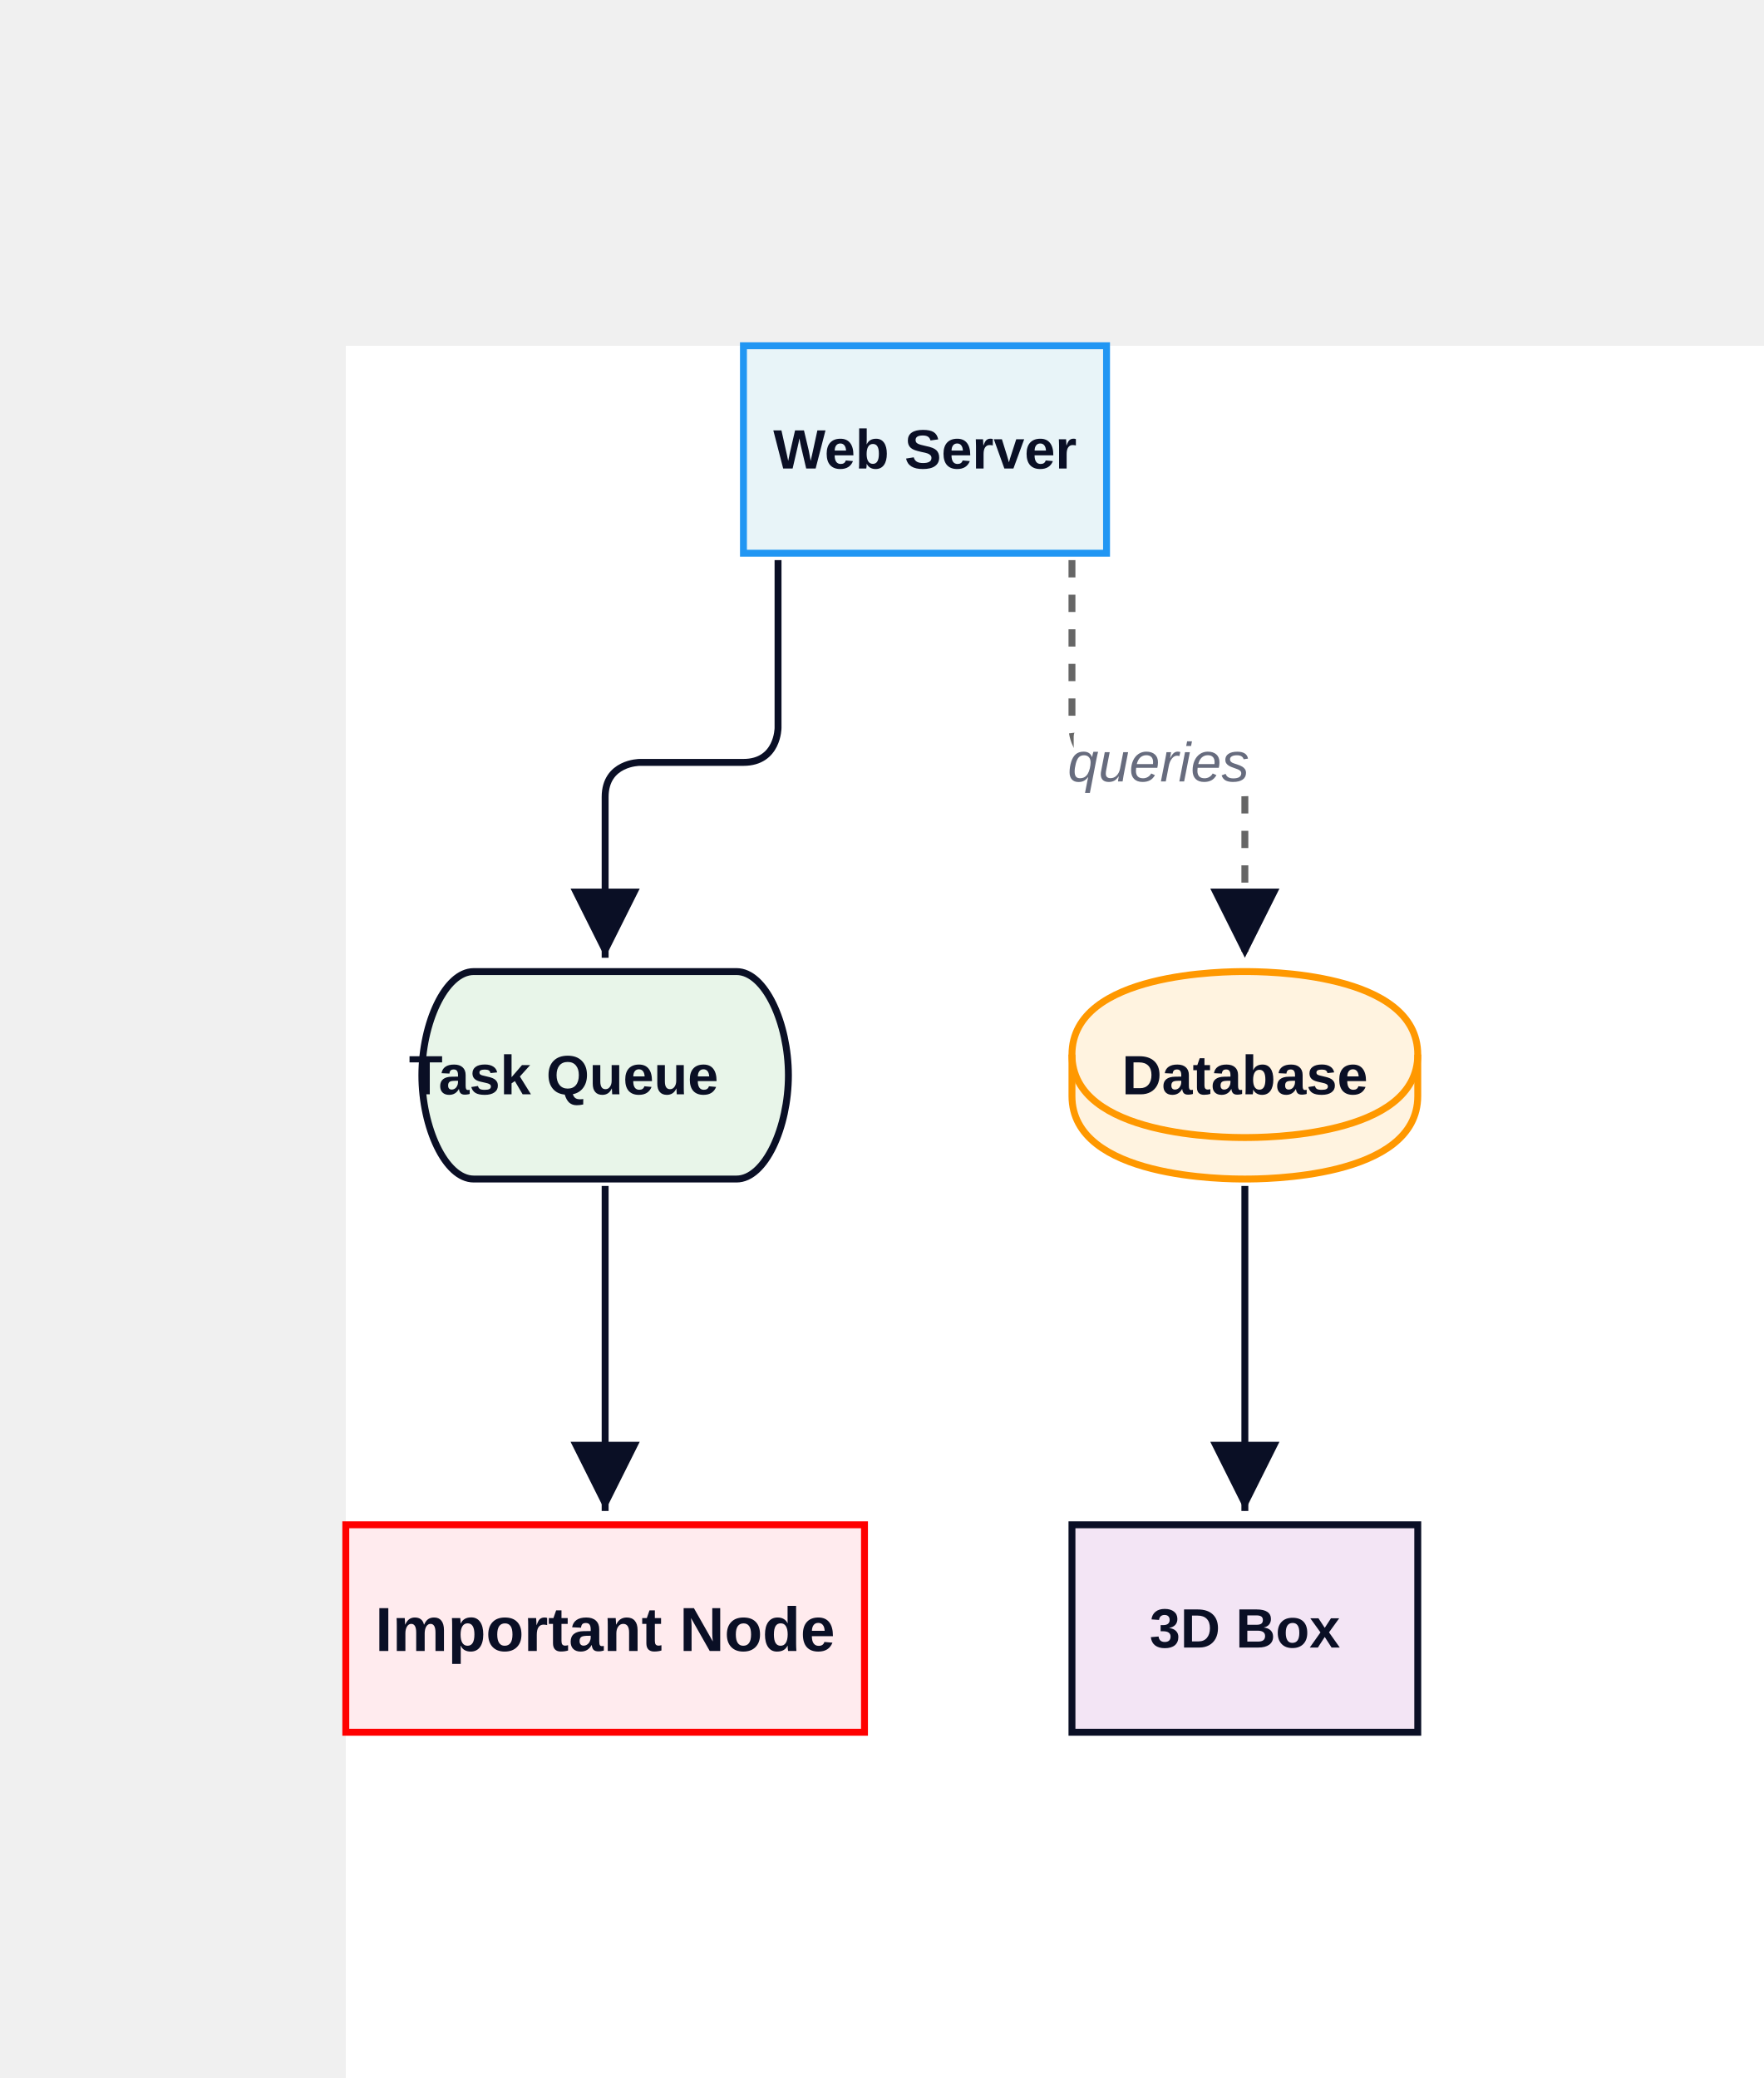
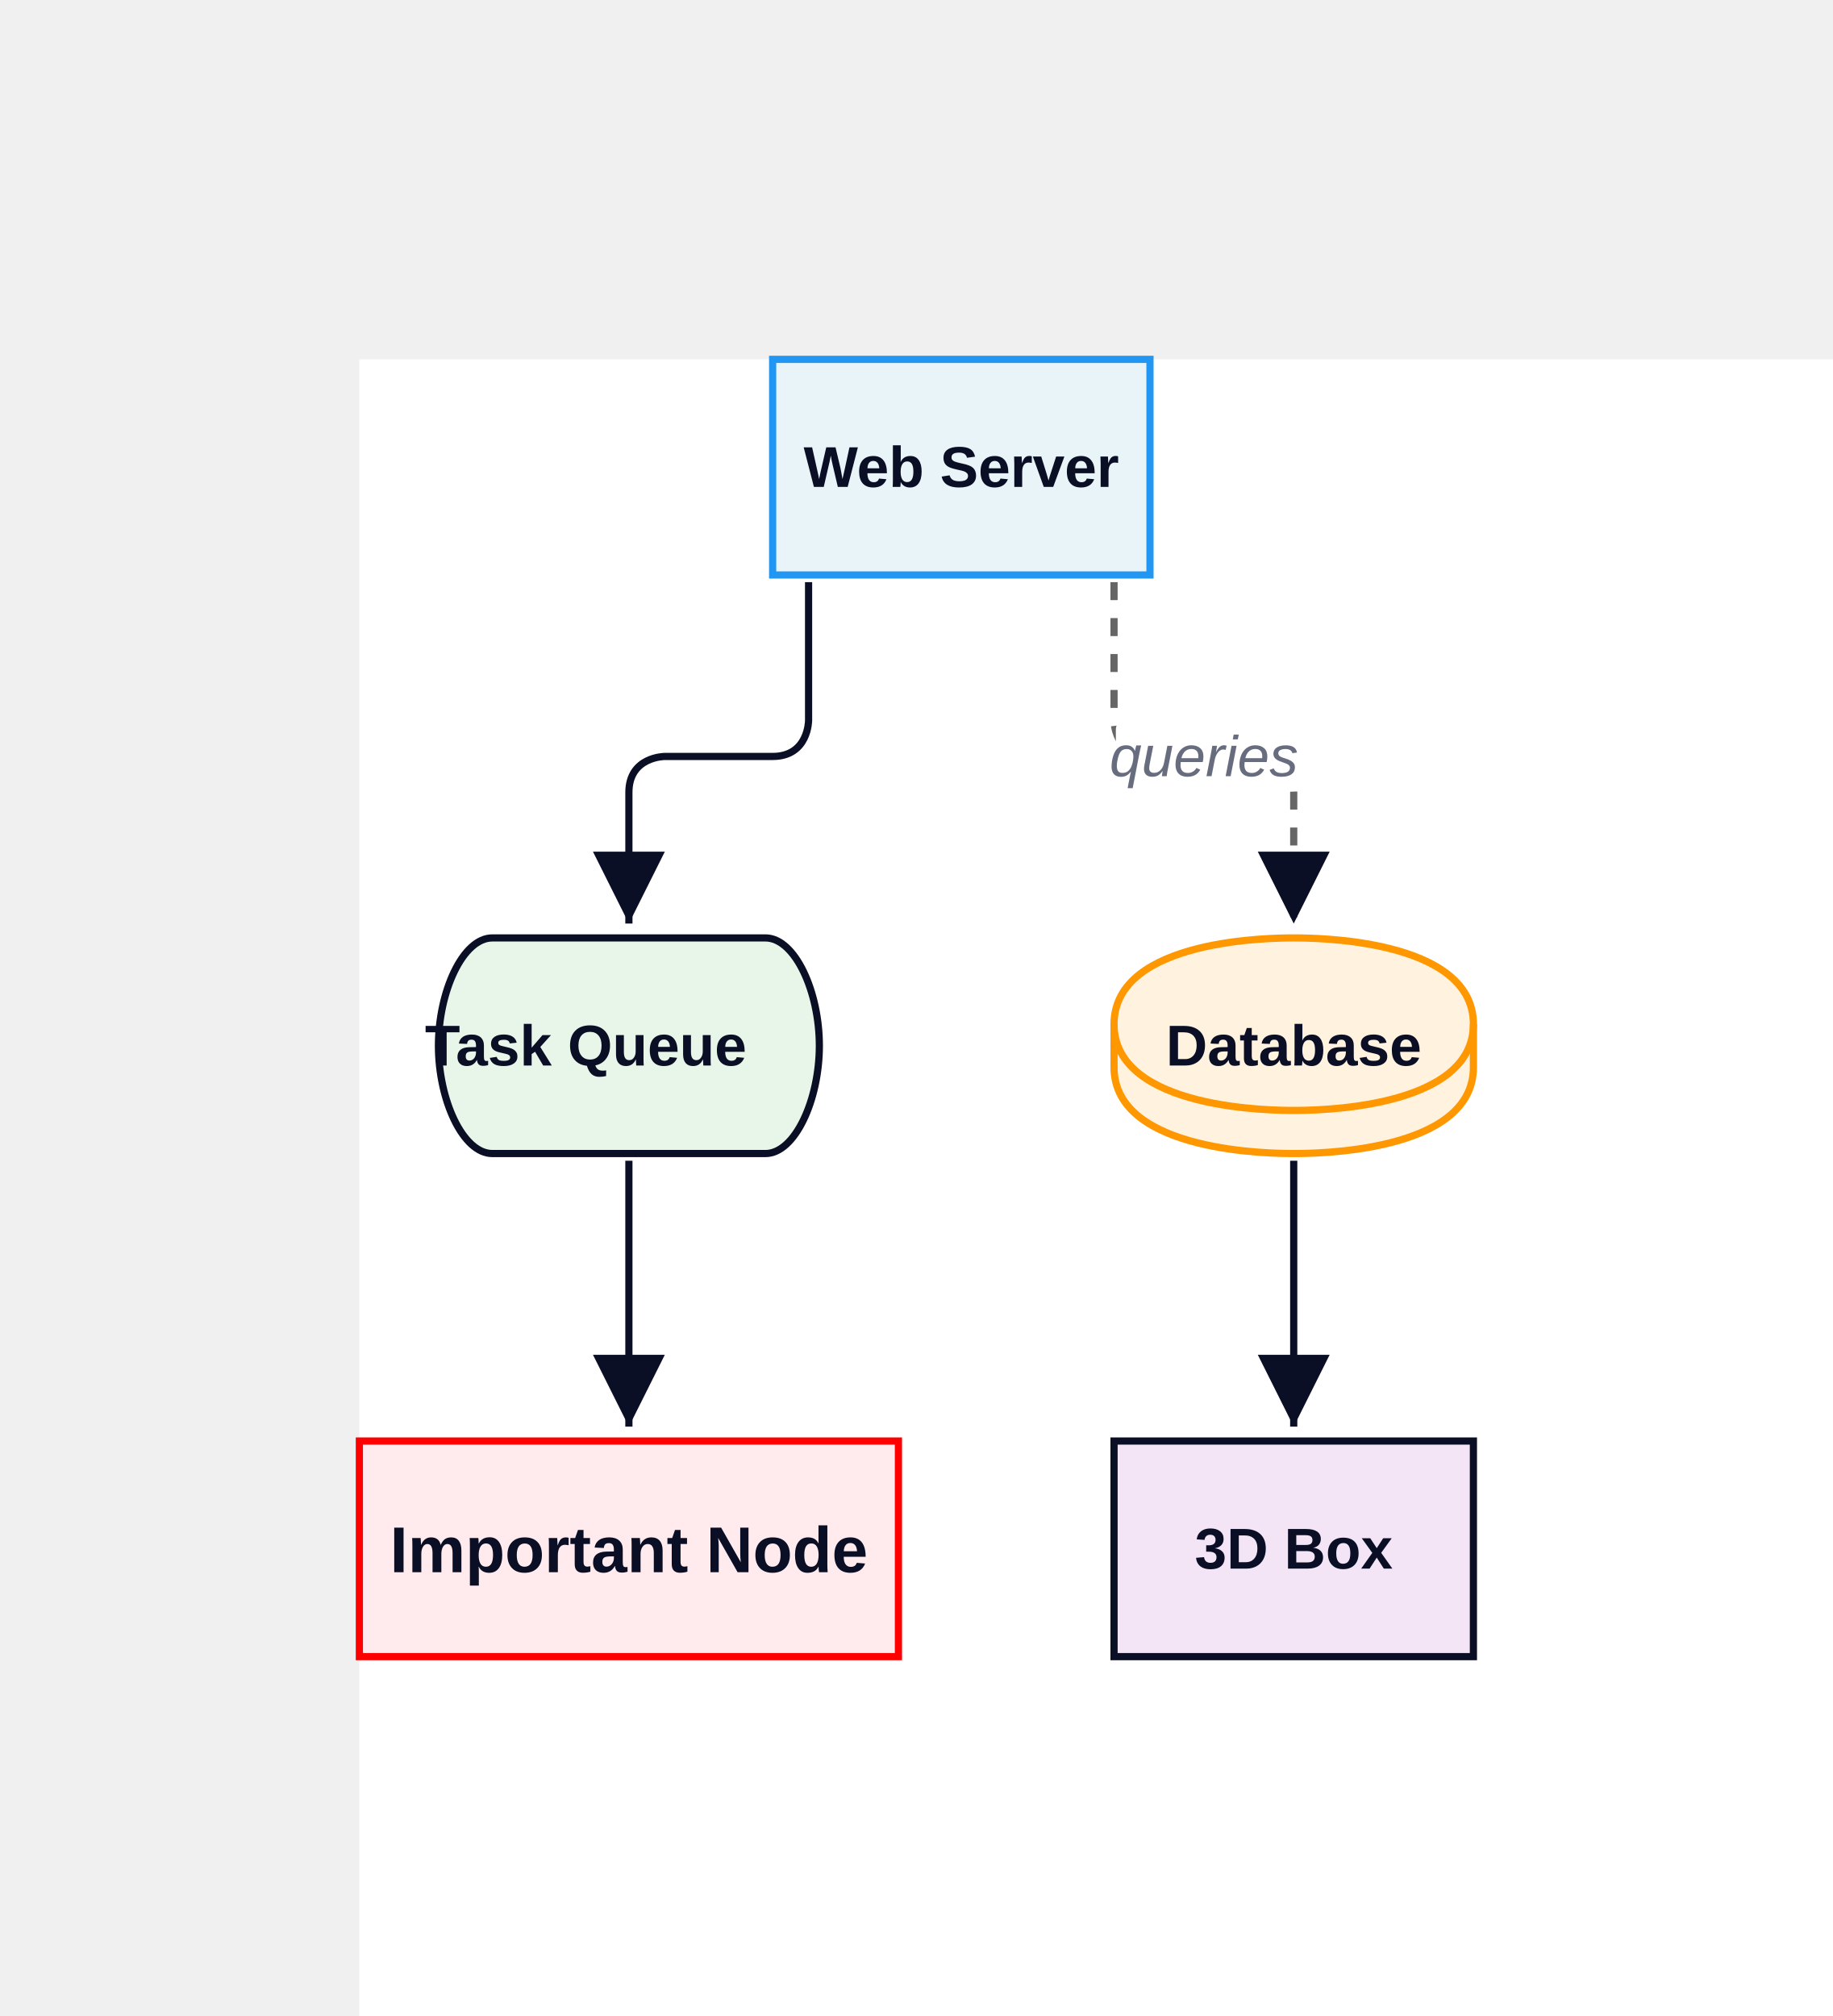
- <svg xmlns="http://www.w3.org/2000/svg" width="510" height="601" viewBox="-100 -100 510 601" data-d2-version="0.1.0">
+ <svg xmlns="http://www.w3.org/2000/svg" width="510" height="561" viewBox="-100 -100 510 561" data-d2-version="0.1.0">
  <defs>
    <marker id="arrow-triangle" markerWidth="10" markerHeight="10" refX="10" refY="5" orient="auto" markerUnits="strokeWidth">
      <path d="M0,0 L10,5 L0,10 Z" fill="#0A0F25" />
    </marker>
    <marker id="arrow-triangle-reverse" markerWidth="10" markerHeight="10" refX="0" refY="5" orient="auto" markerUnits="strokeWidth">
      <path d="M10,0 L0,5 L10,10 Z" fill="#0A0F25" />
    </marker>
    <marker id="arrow-diamond" markerWidth="10" markerHeight="10" refX="10" refY="5" orient="auto" markerUnits="strokeWidth">
      <path d="M0,5 L5,0 L10,5 L5,10 Z" fill="#0A0F25" />
    </marker>
    <marker id="arrow-diamond-reverse" markerWidth="10" markerHeight="10" refX="0" refY="5" orient="auto" markerUnits="strokeWidth">
      <path d="M0,5 L5,0 L10,5 L5,10 Z" fill="#0A0F25" />
    </marker>
    <marker id="arrow-circle" markerWidth="10" markerHeight="10" refX="6" refY="5" orient="auto" markerUnits="strokeWidth">
      <circle cx="5" cy="5" r="4" fill="#0A0F25" />
    </marker>
    <marker id="arrow-circle-reverse" markerWidth="10" markerHeight="10" refX="4" refY="5" orient="auto" markerUnits="strokeWidth">
      <circle cx="5" cy="5" r="4" fill="#0A0F25" />
    </marker>
    <marker id="arrow-cf-one" markerWidth="10" markerHeight="10" refX="10" refY="5" orient="auto" markerUnits="strokeWidth">
      <line x1="10" y1="0" x2="10" y2="10" stroke="#0A0F25" stroke-width="2" />
    </marker>
    <marker id="arrow-cf-one-reverse" markerWidth="10" markerHeight="10" refX="0" refY="5" orient="auto" markerUnits="strokeWidth">
      <line x1="0" y1="0" x2="0" y2="10" stroke="#0A0F25" stroke-width="2" />
    </marker>
    <marker id="arrow-cf-many" markerWidth="10" markerHeight="10" refX="10" refY="5" orient="auto" markerUnits="strokeWidth">
      <path d="M0,5 L10,0 M0,5 L10,5 M0,5 L10,10" stroke="#0A0F25" stroke-width="2" fill="none" />
    </marker>
    <marker id="arrow-cf-many-reverse" markerWidth="10" markerHeight="10" refX="0" refY="5" orient="auto" markerUnits="strokeWidth">
      <path d="M10,5 L0,0 M10,5 L0,5 M10,5 L0,10" stroke="#0A0F25" stroke-width="2" fill="none" />
    </marker>
    <marker id="arrow-cf-one-required" markerWidth="10" markerHeight="10" refX="10" refY="5" orient="auto" markerUnits="strokeWidth">
      <line x1="10" y1="0" x2="10" y2="10" stroke="#0A0F25" stroke-width="2" />
      <line x1="7" y1="0" x2="7" y2="10" stroke="#0A0F25" stroke-width="2" />
    </marker>
    <marker id="arrow-cf-one-required-reverse" markerWidth="10" markerHeight="10" refX="0" refY="5" orient="auto" markerUnits="strokeWidth">
      <line x1="0" y1="0" x2="0" y2="10" stroke="#0A0F25" stroke-width="2" />
      <line x1="3" y1="0" x2="3" y2="10" stroke="#0A0F25" stroke-width="2" />
    </marker>
    <marker id="arrow-cf-many-required" markerWidth="10" markerHeight="10" refX="10" refY="5" orient="auto" markerUnits="strokeWidth">
      <path d="M0,5 L10,0 M0,5 L10,5 M0,5 L10,10" stroke="#0A0F25" stroke-width="2" fill="none" />
      <line x1="3" y1="0" x2="3" y2="10" stroke="#0A0F25" stroke-width="2" />
    </marker>
    <marker id="arrow-cf-many-required-reverse" markerWidth="10" markerHeight="10" refX="0" refY="5" orient="auto" markerUnits="strokeWidth">
      <path d="M10,5 L0,0 M10,5 L0,5 M10,5 L0,10" stroke="#0A0F25" stroke-width="2" fill="none" />
      <line x1="7" y1="0" x2="7" y2="10" stroke="#0A0F25" stroke-width="2" />
    </marker>
    <marker id="arrow-cf-one-optional" markerWidth="10" markerHeight="10" refX="10" refY="5" orient="auto" markerUnits="strokeWidth">
      <line x1="10" y1="0" x2="10" y2="10" stroke="#0A0F25" stroke-width="2" />
      <circle cx="7" cy="5" r="2" stroke="#0A0F25" stroke-width="2" fill="white" />
    </marker>
    <marker id="arrow-cf-one-optional-reverse" markerWidth="10" markerHeight="10" refX="0" refY="5" orient="auto" markerUnits="strokeWidth">
      <line x1="0" y1="0" x2="0" y2="10" stroke="#0A0F25" stroke-width="2" />
      <circle cx="3" cy="5" r="2" stroke="#0A0F25" stroke-width="2" fill="white" />
    </marker>
    <marker id="arrow-cf-many-optional" markerWidth="10" markerHeight="10" refX="10" refY="5" orient="auto" markerUnits="strokeWidth">
      <path d="M0,5 L10,0 M0,5 L10,5 M0,5 L10,10" stroke="#0A0F25" stroke-width="2" fill="none" />
      <circle cx="3" cy="5" r="2" stroke="#0A0F25" stroke-width="2" fill="white" />
    </marker>
    <marker id="arrow-cf-many-optional-reverse" markerWidth="10" markerHeight="10" refX="0" refY="5" orient="auto" markerUnits="strokeWidth">
      <path d="M10,5 L0,0 M10,5 L0,5 M10,5 L0,10" stroke="#0A0F25" stroke-width="2" fill="none" />
      <circle cx="7" cy="5" r="2" stroke="#0A0F25" stroke-width="2" fill="white" />
    </marker>
    <marker id="arrow-line" markerWidth="10" markerHeight="10" refX="10" refY="5" orient="auto" markerUnits="strokeWidth">
      <line x1="10" y1="0" x2="10" y2="10" stroke="#0A0F25" stroke-width="2" />
    </marker>
    <marker id="arrow-line-reverse" markerWidth="10" markerHeight="10" refX="0" refY="5" orient="auto" markerUnits="strokeWidth">
      <line x1="0" y1="0" x2="0" y2="10" stroke="#0A0F25" stroke-width="2" />
    </marker>
    <marker id="arrow-open" markerWidth="10" markerHeight="10" refX="10" refY="5" orient="auto" markerUnits="strokeWidth">
      <path d="M0,0 L10,5 L0,10" stroke="#0A0F25" stroke-width="2" fill="none" />
    </marker>
    <marker id="arrow-open-reverse" markerWidth="10" markerHeight="10" refX="0" refY="5" orient="auto" markerUnits="strokeWidth">
      <path d="M10,0 L0,5 L10,10" stroke="#0A0F25" stroke-width="2" fill="none" />
    </marker>
    <marker id="arrow" markerWidth="10" markerHeight="10" refX="10" refY="5" orient="auto" markerUnits="strokeWidth">
      <path d="M0,0 L10,5 L0,10 Z" fill="#0A0F25" />
    </marker>
    <marker id="arrow-reverse" markerWidth="10" markerHeight="10" refX="0" refY="5" orient="auto" markerUnits="strokeWidth">
      <path d="M10,0 L0,5 L10,10 Z" fill="#0A0F25" />
    </marker>
  </defs>
  <rect width="100%" height="100%" fill="#FFFFFF" />
  <g id="base-layer">
    <rect x="115" y="0" width="105" height="60" fill="#e8f4f8" stroke="#2196F3" stroke-width="2" rx="0" ry="0" />
-     <path d="M 210 205 C 210 181 255 181 260 181 C 265 181 310 181 310 205 L 310 217 C 310 241 265 241 260 241 C 255 241 210 241 210 217 L 210 205 Z" fill="#fff3e0" stroke="#FF9800" stroke-width="2" />
-     <ellipse cx="260" cy="205" rx="50" ry="24" fill="none" stroke="none" stroke-width="0" />
-     <path d="M 210 205 C 210 229 255 229 260 229 C 265 229 310 229 310 205" fill="none" stroke="#FF9800" stroke-width="2" />
-     <rect x="0" y="341" width="150" height="60" fill="#ffebee" stroke="red" stroke-width="2" rx="0" ry="0" />
-     <path d="M 37 181 L 113 181 C 121.25 181 128 196 128 211 C 128 226 121.25 241 113 241 L 37 241 C 28.75 241 22 226 22 211 C 22 196 28.75 181 37 181 Z" fill="#e8f5e9" stroke="#0A0F25" stroke-width="2" />
-     <rect x="210" y="341" width="100" height="60" fill="#f3e5f5" stroke="#0A0F25" stroke-width="2" rx="0" ry="0" />
-     <path d="M 210 62 C 210 81.4 210 91.1 210 110.5 C 210 110.5 210 120.5 220 120.5 C 232 120.5 238 120.5 250 120.5 C 250 120.5 260 120.5 260 130.5 C 260 149.1 260 158.4 260 177" fill="none" stroke="#666" stroke-width="2" marker-end="url(#arrow-triangle)" stroke-dasharray="5" />
-     <rect x="210.5" y="110" width="49" height="21" fill="#FFFFFF" stroke="none" stroke-width="1" rx="3" ry="3" />
-     <text x="235" y="126" text-anchor="middle" dominant-baseline="alphabetic" font-family="Arial, sans-serif" font-size="16" style="fill: #676C7E; font-style: italic">queries</text>
-     <path d="M 125 62 C 125 81.4 125 91.1 125 110.5 C 125 110.5 125 120.5 115 120.5 C 103 120.5 97 120.5 85 120.5 C 85 120.5 75 120.5 75 130.5 C 75 149.1 75 158.4 75 177" fill="none" stroke="#0A0F25" stroke-width="2" marker-end="url(#arrow-triangle)" />
-     <path d="M 75 243 C 75 280.6 75 299.4 75 337" fill="none" stroke="#0A0F25" stroke-width="2" marker-end="url(#arrow-triangle)" />
-     <path d="M 260 243 C 260 280.6 260 299.4 260 337" fill="none" stroke="#0A0F25" stroke-width="2" marker-end="url(#arrow-triangle)" />
+     <path d="M 210 185 C 210 161 255 161 260 161 C 265 161 310 161 310 185 L 310 197 C 310 221 265 221 260 221 C 255 221 210 221 210 197 L 210 185 Z" fill="#fff3e0" stroke="#FF9800" stroke-width="2" />
+     <ellipse cx="260" cy="185" rx="50" ry="24" fill="none" stroke="none" stroke-width="0" />
+     <path d="M 210 185 C 210 209 255 209 260 209 C 265 209 310 209 310 185" fill="none" stroke="#FF9800" stroke-width="2" />
+     <rect x="0" y="301" width="150" height="60" fill="#ffebee" stroke="red" stroke-width="2" rx="0" ry="0" />
+     <path d="M 37 161 L 113 161 C 121.25 161 128 176 128 191 C 128 206 121.25 221 113 221 L 37 221 C 28.75 221 22 206 22 191 C 22 176 28.75 161 37 161 Z" fill="#e8f5e9" stroke="#0A0F25" stroke-width="2" />
+     <rect x="210" y="301" width="100" height="60" fill="#f3e5f5" stroke="#0A0F25" stroke-width="2" rx="0" ry="0" />
+     <path d="M 210 62 C 210 77.4 210 85.1 210 100.5 C 210 100.5 210 110.5 220 110.5 C 232 110.5 238 110.5 250 110.5 C 250 110.5 260 110.5 260 120.5 C 260 135.1 260 142.4 260 157" fill="none" stroke="#666" stroke-width="2" marker-end="url(#arrow-triangle)" stroke-dasharray="5" />
+     <rect x="210.5" y="100" width="49" height="21" fill="#FFFFFF" stroke="none" stroke-width="1" rx="3" ry="3" />
+     <text x="235" y="116" text-anchor="middle" dominant-baseline="alphabetic" font-family="Arial, sans-serif" font-size="16" style="fill: #676C7E; font-style: italic">queries</text>
+     <path d="M 125 62 C 125 77.4 125 85.1 125 100.5 C 125 100.5 125 110.5 115 110.5 C 103 110.5 97 110.5 85 110.5 C 85 110.5 75 110.5 75 120.5 C 75 135.1 75 142.4 75 157" fill="none" stroke="#0A0F25" stroke-width="2" marker-end="url(#arrow-triangle)" />
+     <path d="M 75 223 C 75 252.6 75 267.4 75 297" fill="none" stroke="#0A0F25" stroke-width="2" marker-end="url(#arrow-triangle)" />
+     <path d="M 260 223 C 260 252.6 260 267.4 260 297" fill="none" stroke="#0A0F25" stroke-width="2" marker-end="url(#arrow-triangle)" />
    <text x="167.5" y="35.5" text-anchor="middle" dominant-baseline="alphabetic" font-family="Arial, sans-serif" font-size="16" style="fill: #0A0F25; font-weight: 700">Web Server</text>
-     <text x="260" y="216.5" text-anchor="middle" dominant-baseline="alphabetic" font-family="Arial, sans-serif" font-size="16" style="fill: #0A0F25; font-weight: 700">Database</text>
-     <text x="75" y="377.5" text-anchor="middle" dominant-baseline="alphabetic" font-family="Arial, sans-serif" font-size="18" style="fill: #0A0F25; font-weight: 700">Important Node</text>
-     <text x="63" y="216.5" text-anchor="middle" dominant-baseline="alphabetic" font-family="Arial, sans-serif" font-size="16" style="fill: #0A0F25; font-weight: 700">Task Queue</text>
-     <text x="260" y="376.5" text-anchor="middle" dominant-baseline="alphabetic" font-family="Arial, sans-serif" font-size="16" style="fill: #0A0F25; font-weight: 700">3D Box</text>
+     <text x="260" y="196.5" text-anchor="middle" dominant-baseline="alphabetic" font-family="Arial, sans-serif" font-size="16" style="fill: #0A0F25; font-weight: 700">Database</text>
+     <text x="75" y="337.5" text-anchor="middle" dominant-baseline="alphabetic" font-family="Arial, sans-serif" font-size="18" style="fill: #0A0F25; font-weight: 700">Important Node</text>
+     <text x="63" y="196.5" text-anchor="middle" dominant-baseline="alphabetic" font-family="Arial, sans-serif" font-size="16" style="fill: #0A0F25; font-weight: 700">Task Queue</text>
+     <text x="260" y="336.5" text-anchor="middle" dominant-baseline="alphabetic" font-family="Arial, sans-serif" font-size="16" style="fill: #0A0F25; font-weight: 700">3D Box</text>
  </g>
</svg>
